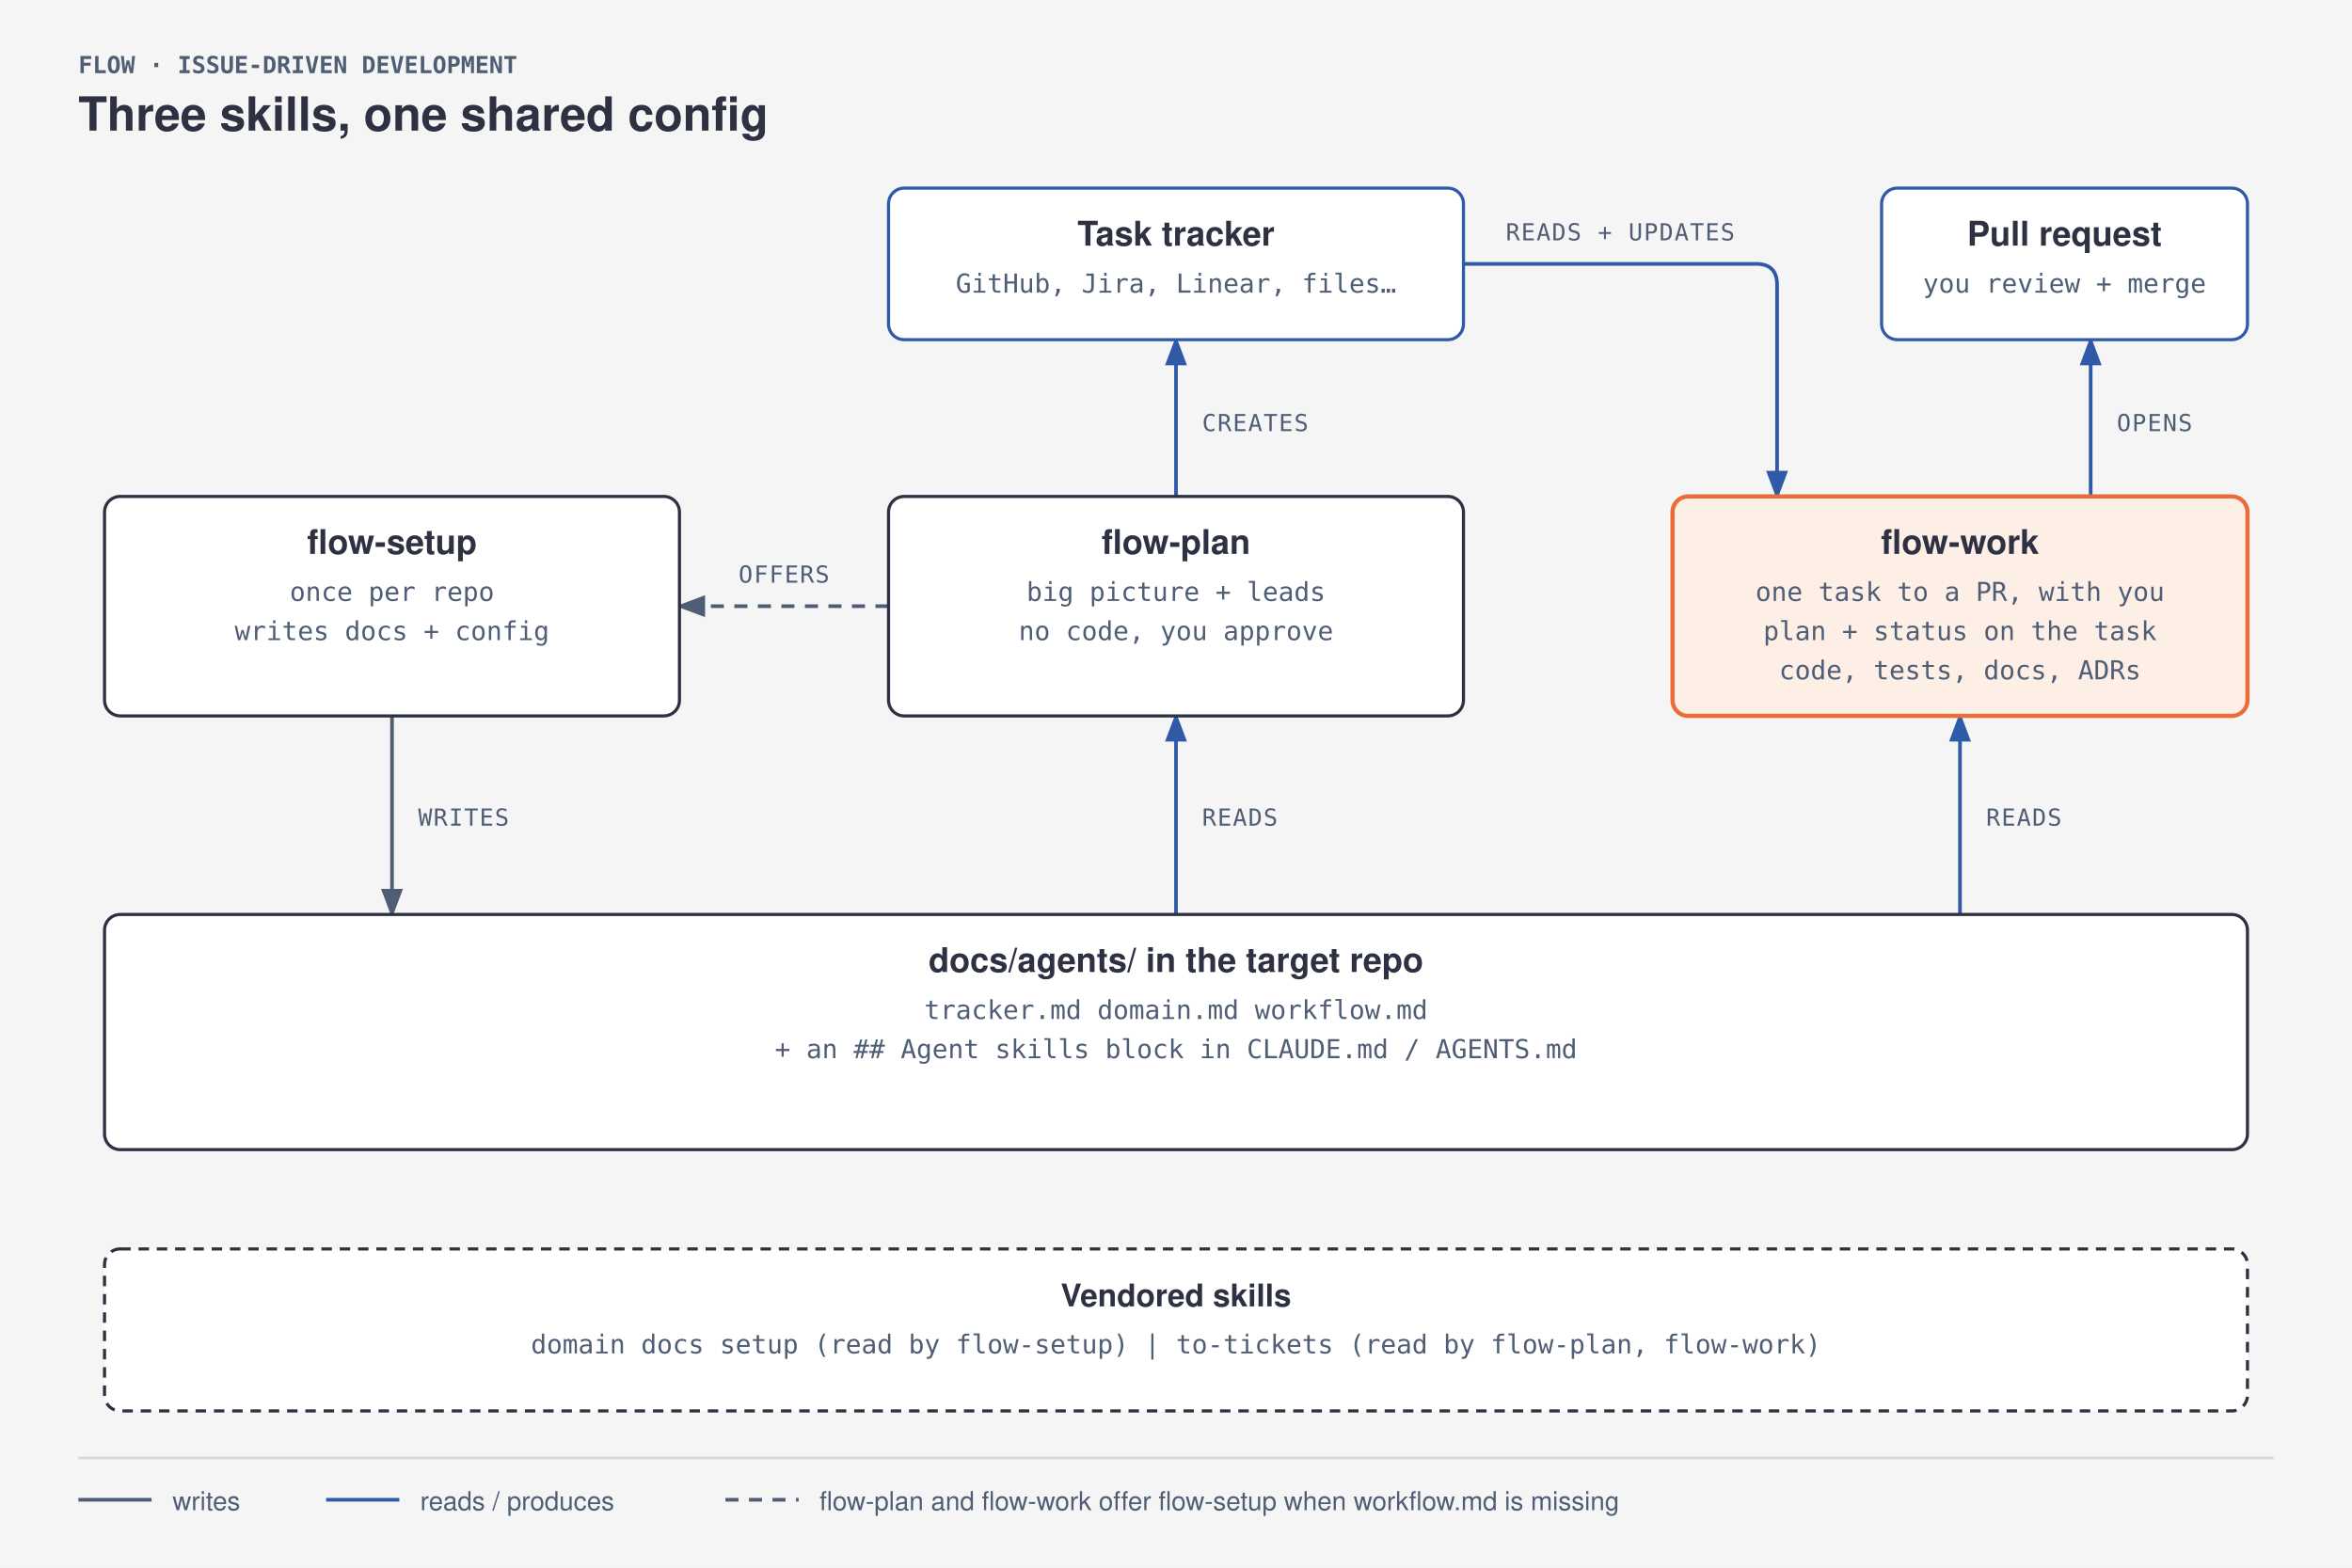
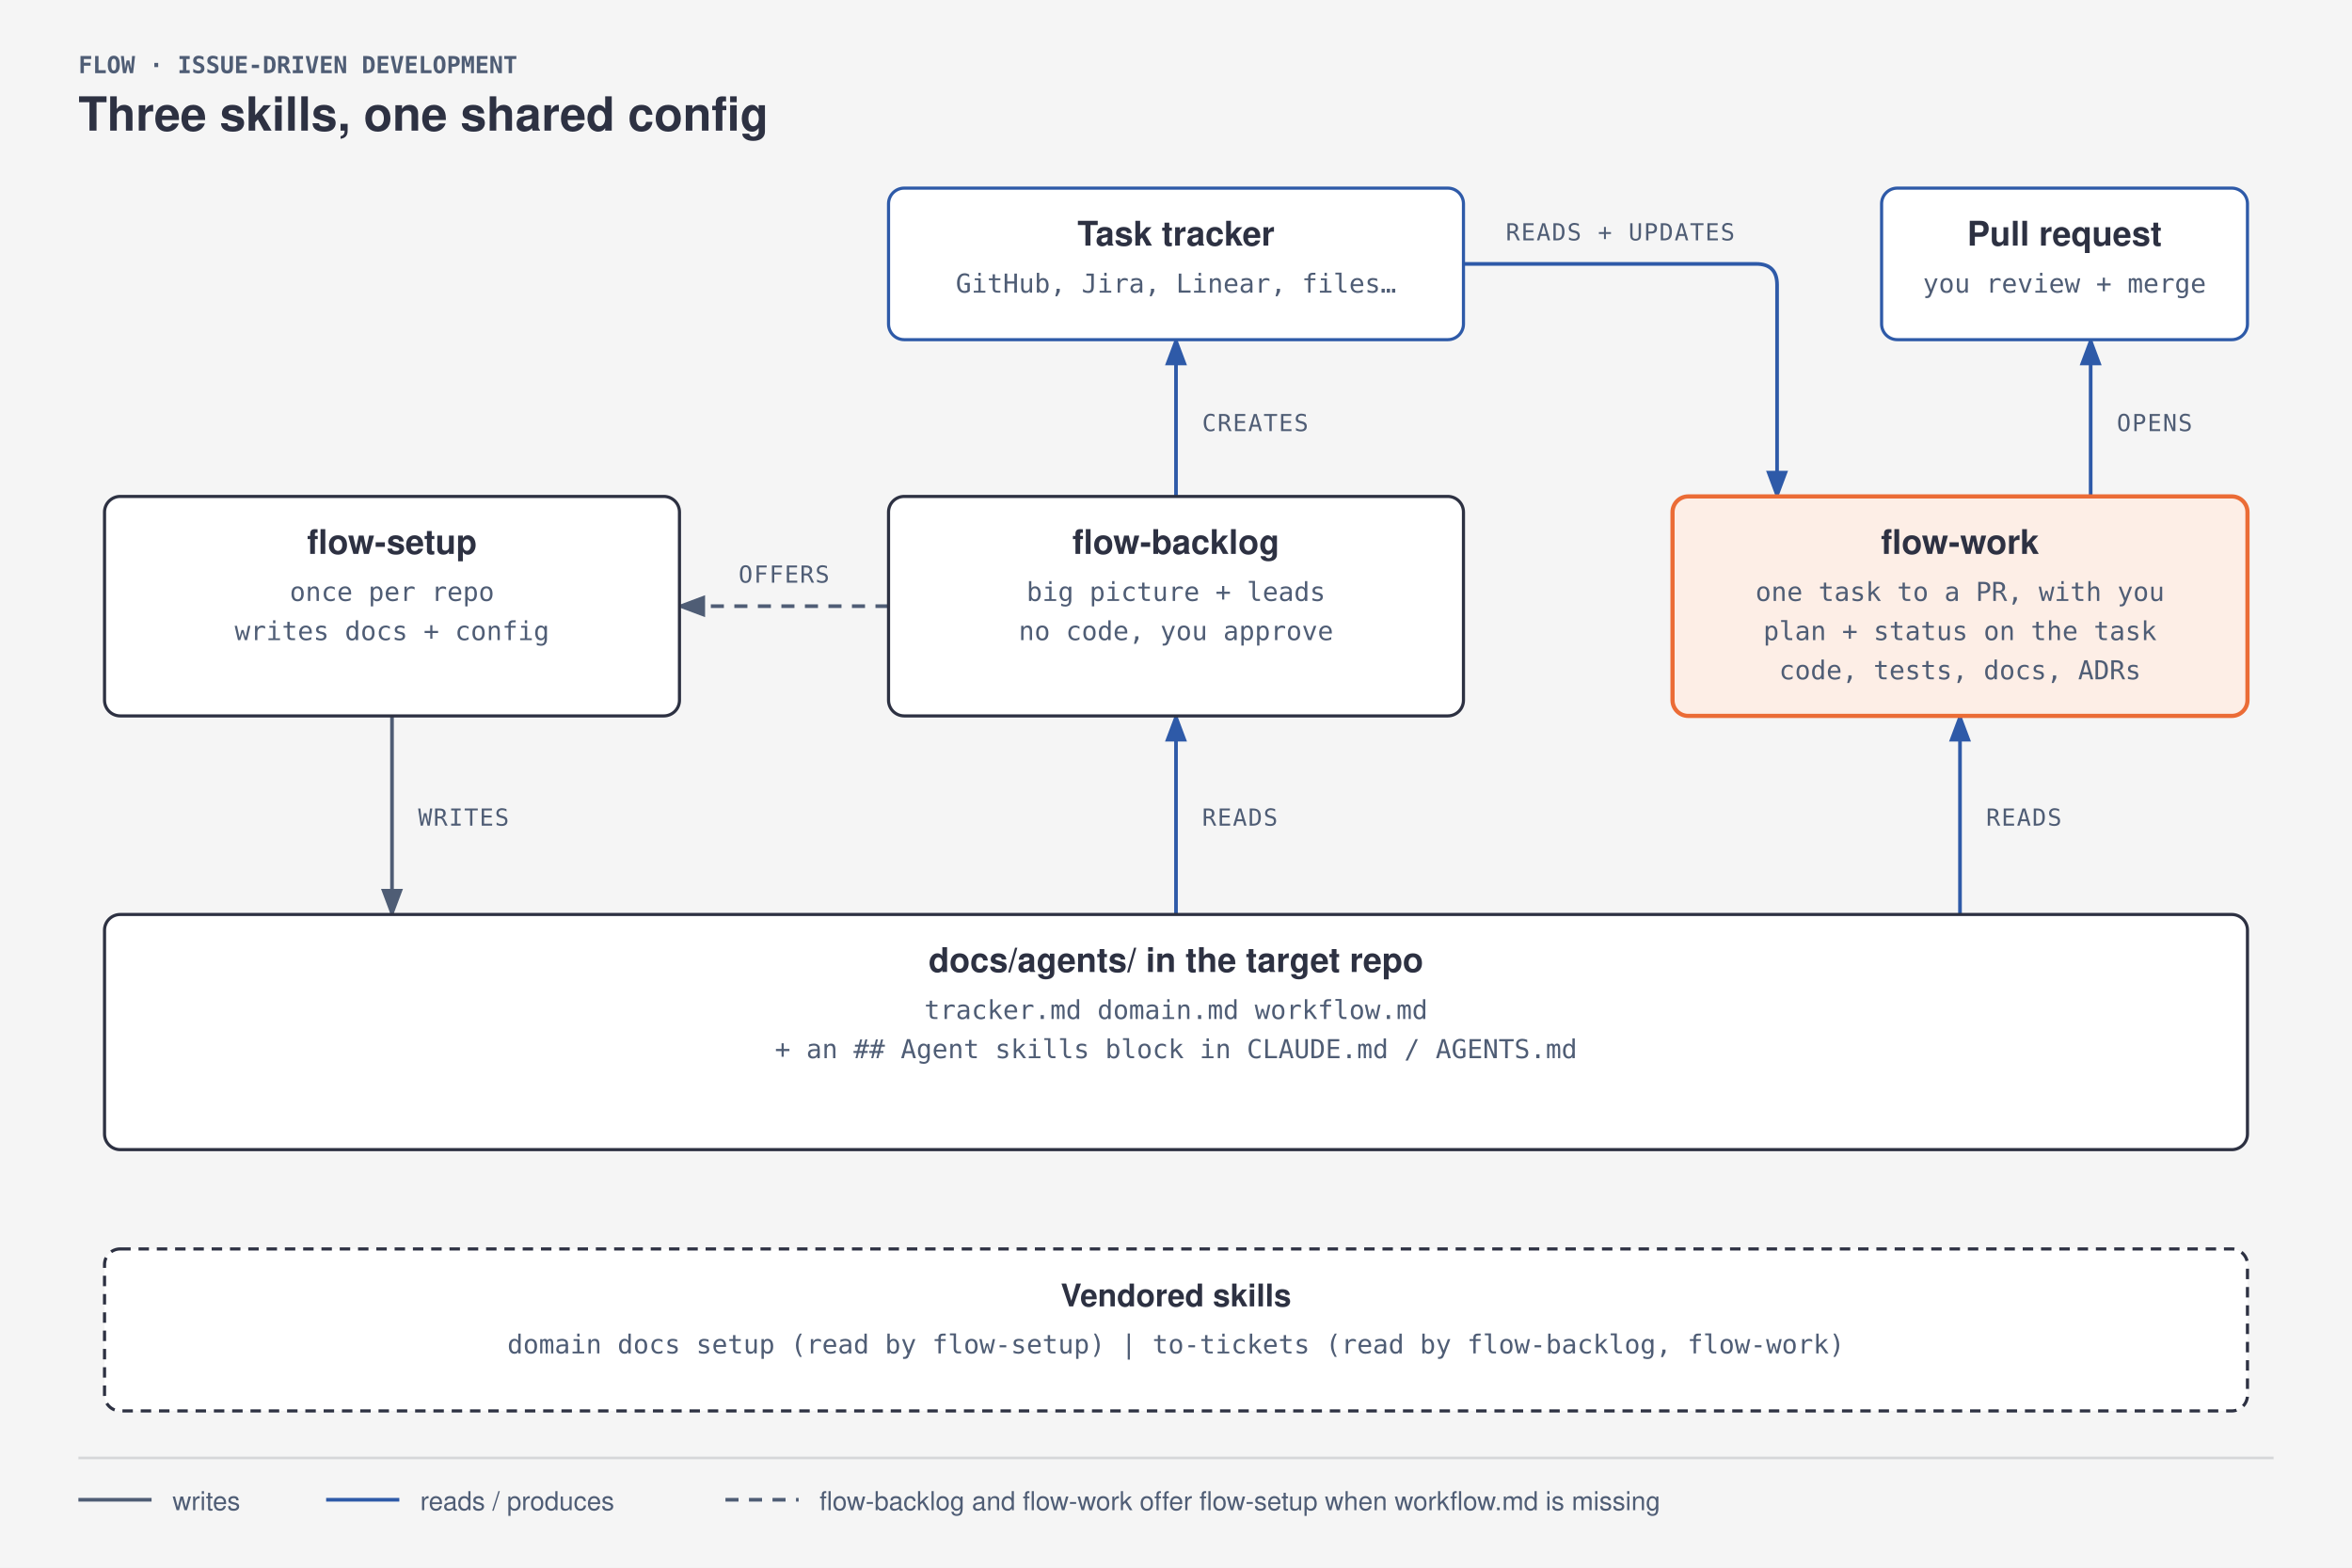
<svg xmlns="http://www.w3.org/2000/svg" viewBox="0 0 900 600" width="900" height="600" role="img" aria-labelledby="overview-title overview-desc">
  <defs>
    <marker id="overview-a" markerWidth="8" markerHeight="6" refX="7" refY="3" orient="auto">
      <polygon points="0 0,8 3,0 6" fill="#4f5d75" />
    </marker>
    <marker id="overview-as" markerWidth="8" markerHeight="6" refX="7" refY="3" orient="auto-start-reverse">
      <polygon points="0 0,8 3,0 6" fill="#4f5d75" />
    </marker>
    <marker id="overview-l" markerWidth="8" markerHeight="6" refX="7" refY="3" orient="auto">
      <polygon points="0 0,8 3,0 6" fill="#2e5aa8" />
    </marker>
    <marker id="overview-c" markerWidth="8" markerHeight="6" refX="7" refY="3" orient="auto">
      <polygon points="0 0,8 3,0 6" fill="#eb6c36" />
    </marker>
  </defs>
  <rect width="100%" height="100%" fill="#f5f5f5" />
  <path d="M450,190 L450,130" fill="none" stroke="#2e5aa8" stroke-width="1.4" marker-end="url(#overview-l)" />
  <rect x="456.0" y="156" width="51.4" height="13" rx="2" fill="#f5f5f5" />
  <text x="460" y="165" fill="#4f5d75" font-size="9" font-family="ui-monospace,'SF Mono',Menlo,Consolas,monospace" text-anchor="start" letter-spacing="0.05em">CREATES</text>
  <path d="M560,101 L672.0,101.0 Q680,101 680.0,109.0 L680,190" fill="none" stroke="#2e5aa8" stroke-width="1.4" marker-end="url(#overview-l)" />
  <rect x="569.5" y="83" width="101.0" height="13" rx="2" fill="#f5f5f5" />
  <text x="620" y="92" fill="#4f5d75" font-size="9" font-family="ui-monospace,'SF Mono',Menlo,Consolas,monospace" text-anchor="middle" letter-spacing="0.05em">READS + UPDATES</text>
  <path d="M800,190 L800,130" fill="none" stroke="#2e5aa8" stroke-width="1.4" marker-end="url(#overview-l)" />
  <rect x="806.0" y="156" width="39.0" height="13" rx="2" fill="#f5f5f5" />
  <text x="810" y="165" fill="#4f5d75" font-size="9" font-family="ui-monospace,'SF Mono',Menlo,Consolas,monospace" text-anchor="start" letter-spacing="0.05em">OPENS</text>
  <path d="M150,274 L150,350" fill="none" stroke="#4f5d75" stroke-width="1.4" marker-end="url(#overview-a)" />
  <rect x="156.0" y="307" width="45.2" height="13" rx="2" fill="#f5f5f5" />
  <text x="160" y="316" fill="#4f5d75" font-size="9" font-family="ui-monospace,'SF Mono',Menlo,Consolas,monospace" text-anchor="start" letter-spacing="0.05em">WRITES</text>
  <path d="M450,350 L450,274" fill="none" stroke="#2e5aa8" stroke-width="1.4" marker-end="url(#overview-l)" />
  <rect x="456.0" y="307" width="39.0" height="13" rx="2" fill="#f5f5f5" />
  <text x="460" y="316" fill="#4f5d75" font-size="9" font-family="ui-monospace,'SF Mono',Menlo,Consolas,monospace" text-anchor="start" letter-spacing="0.05em">READS</text>
  <path d="M750,350 L750,274" fill="none" stroke="#2e5aa8" stroke-width="1.4" marker-end="url(#overview-l)" />
  <rect x="756.0" y="307" width="39.0" height="13" rx="2" fill="#f5f5f5" />
  <text x="760" y="316" fill="#4f5d75" font-size="9" font-family="ui-monospace,'SF Mono',Menlo,Consolas,monospace" text-anchor="start" letter-spacing="0.05em">READS</text>
  <path d="M340,232 L260,232" fill="none" stroke="#4f5d75" stroke-width="1.4" stroke-dasharray="5,4" marker-end="url(#overview-a)" />
  <rect x="277.4" y="214" width="45.2" height="13" rx="2" fill="#f5f5f5" />
  <text x="300" y="223" fill="#4f5d75" font-size="9" font-family="ui-monospace,'SF Mono',Menlo,Consolas,monospace" text-anchor="middle" letter-spacing="0.05em">OFFERS</text>
  <line x1="30" y1="558" x2="870" y2="558" stroke="rgba(45,49,66,0.15)" />
  <line x1="30" y1="574" x2="58" y2="574" stroke="#4f5d75" stroke-width="1.4" />
  <line x1="124.8" y1="574" x2="152.8" y2="574" stroke="#2e5aa8" stroke-width="1.4" />
  <line x1="277.6" y1="574" x2="305.6" y2="574" stroke="#4f5d75" stroke-width="1.4" stroke-dasharray="5,4" />
  <text x="30" y="28" fill="#4f5d75" font-size="9" font-weight="600" font-family="ui-monospace,'SF Mono',Menlo,Consolas,monospace" text-anchor="start">FLOW · ISSUE-DRIVEN DEVELOPMENT</text>
  <text x="30" y="50" fill="#2d3142" font-size="18" font-weight="700" font-family="-apple-system,'Segoe UI',Helvetica,Arial,sans-serif" text-anchor="start">Three skills, one shared config</text>
  <rect x="340" y="72" width="220" height="58" rx="6" fill="#f5f5f5" />
  <rect x="340" y="72" width="220" height="58" rx="6" fill="#fff" stroke="#2e5aa8" stroke-width="1.2" />
  <text x="450.0" y="94" fill="#2d3142" font-size="13" font-weight="700" font-family="-apple-system,'Segoe UI',Helvetica,Arial,sans-serif" text-anchor="middle">Task tracker</text>
  <text x="450.0" y="112" fill="#4f5d75" font-size="10" font-weight="400" font-family="ui-monospace,'SF Mono',Menlo,Consolas,monospace" text-anchor="middle">GitHub, Jira, Linear, files…</text>
  <rect x="720" y="72" width="140" height="58" rx="6" fill="#f5f5f5" />
  <rect x="720" y="72" width="140" height="58" rx="6" fill="#fff" stroke="#2e5aa8" stroke-width="1.2" />
  <text x="790.0" y="94" fill="#2d3142" font-size="13" font-weight="700" font-family="-apple-system,'Segoe UI',Helvetica,Arial,sans-serif" text-anchor="middle">Pull request</text>
  <text x="790.0" y="112" fill="#4f5d75" font-size="10" font-weight="400" font-family="ui-monospace,'SF Mono',Menlo,Consolas,monospace" text-anchor="middle">you review + merge</text>
  <rect x="40" y="190" width="220" height="84" rx="6" fill="#f5f5f5" />
  <rect x="40" y="190" width="220" height="84" rx="6" fill="#fff" stroke="#2d3142" stroke-width="1.2" />
  <text x="150.0" y="212" fill="#2d3142" font-size="13" font-weight="700" font-family="-apple-system,'Segoe UI',Helvetica,Arial,sans-serif" text-anchor="middle">flow-setup</text>
  <text x="150.0" y="230" fill="#4f5d75" font-size="10" font-weight="400" font-family="ui-monospace,'SF Mono',Menlo,Consolas,monospace" text-anchor="middle">once per repo</text>
  <text x="150.0" y="245" fill="#4f5d75" font-size="10" font-weight="400" font-family="ui-monospace,'SF Mono',Menlo,Consolas,monospace" text-anchor="middle">writes docs + config</text>
  <rect x="340" y="190" width="220" height="84" rx="6" fill="#f5f5f5" />
  <rect x="340" y="190" width="220" height="84" rx="6" fill="#fff" stroke="#2d3142" stroke-width="1.2" />
-   <text x="450.0" y="212" fill="#2d3142" font-size="13" font-weight="700" font-family="-apple-system,'Segoe UI',Helvetica,Arial,sans-serif" text-anchor="middle">flow-plan</text>
+   <text x="450.0" y="212" fill="#2d3142" font-size="13" font-weight="700" font-family="-apple-system,'Segoe UI',Helvetica,Arial,sans-serif" text-anchor="middle">flow-backlog</text>
  <text x="450.0" y="230" fill="#4f5d75" font-size="10" font-weight="400" font-family="ui-monospace,'SF Mono',Menlo,Consolas,monospace" text-anchor="middle">big picture + leads</text>
  <text x="450.0" y="245" fill="#4f5d75" font-size="10" font-weight="400" font-family="ui-monospace,'SF Mono',Menlo,Consolas,monospace" text-anchor="middle">no code, you approve</text>
  <rect x="640" y="190" width="220" height="84" rx="6" fill="#f5f5f5" />
  <rect x="640" y="190" width="220" height="84" rx="6" fill="#fdeee6" stroke="#eb6c36" stroke-width="1.6" />
  <text x="750.0" y="212" fill="#2d3142" font-size="13" font-weight="700" font-family="-apple-system,'Segoe UI',Helvetica,Arial,sans-serif" text-anchor="middle">flow-work</text>
  <text x="750.0" y="230" fill="#4f5d75" font-size="10" font-weight="400" font-family="ui-monospace,'SF Mono',Menlo,Consolas,monospace" text-anchor="middle">one task to a PR, with you</text>
  <text x="750.0" y="245" fill="#4f5d75" font-size="10" font-weight="400" font-family="ui-monospace,'SF Mono',Menlo,Consolas,monospace" text-anchor="middle">plan + status on the task</text>
  <text x="750.0" y="260" fill="#4f5d75" font-size="10" font-weight="400" font-family="ui-monospace,'SF Mono',Menlo,Consolas,monospace" text-anchor="middle">code, tests, docs, ADRs</text>
  <rect x="40" y="350" width="820" height="90" rx="6" fill="#f5f5f5" />
  <rect x="40" y="350" width="820" height="90" rx="6" fill="#fff" stroke="#2d3142" stroke-width="1.2" />
  <text x="450.0" y="372" fill="#2d3142" font-size="13" font-weight="700" font-family="-apple-system,'Segoe UI',Helvetica,Arial,sans-serif" text-anchor="middle">docs/agents/ in the target repo</text>
  <text x="450.0" y="390" fill="#4f5d75" font-size="10" font-weight="400" font-family="ui-monospace,'SF Mono',Menlo,Consolas,monospace" text-anchor="middle">tracker.md   domain.md   workflow.md</text>
  <text x="450.0" y="405" fill="#4f5d75" font-size="10" font-weight="400" font-family="ui-monospace,'SF Mono',Menlo,Consolas,monospace" text-anchor="middle">+ an  ## Agent skills  block in CLAUDE.md / AGENTS.md</text>
  <rect x="40" y="478" width="820" height="62" rx="6" fill="#f5f5f5" />
  <rect x="40" y="478" width="820" height="62" rx="6" fill="#fff" stroke="#2d3142" stroke-width="1.2" stroke-dasharray="4,3" />
  <text x="450.0" y="500" fill="#2d3142" font-size="12" font-weight="700" font-family="-apple-system,'Segoe UI',Helvetica,Arial,sans-serif" text-anchor="middle">Vendored skills</text>
-   <text x="450.0" y="518" fill="#4f5d75" font-size="10" font-weight="400" font-family="ui-monospace,'SF Mono',Menlo,Consolas,monospace" text-anchor="middle">domain docs setup (read by flow-setup)  |  to-tickets (read by flow-plan, flow-work)</text>
+   <text x="450.0" y="518" fill="#4f5d75" font-size="10" font-weight="400" font-family="ui-monospace,'SF Mono',Menlo,Consolas,monospace" text-anchor="middle">domain docs setup (read by flow-setup)  |  to-tickets (read by flow-backlog, flow-work)</text>
  <text x="66" y="578" fill="#4f5d75" font-size="10" font-weight="400" font-family="-apple-system,'Segoe UI',Helvetica,Arial,sans-serif" text-anchor="start">writes</text>
  <text x="160.8" y="578" fill="#4f5d75" font-size="10" font-weight="400" font-family="-apple-system,'Segoe UI',Helvetica,Arial,sans-serif" text-anchor="start">reads / produces</text>
-   <text x="313.6" y="578" fill="#4f5d75" font-size="10" font-weight="400" font-family="-apple-system,'Segoe UI',Helvetica,Arial,sans-serif" text-anchor="start">flow-plan and flow-work offer flow-setup when workflow.md is missing</text>
+   <text x="313.6" y="578" fill="#4f5d75" font-size="10" font-weight="400" font-family="-apple-system,'Segoe UI',Helvetica,Arial,sans-serif" text-anchor="start">flow-backlog and flow-work offer flow-setup when workflow.md is missing</text>
</svg>
